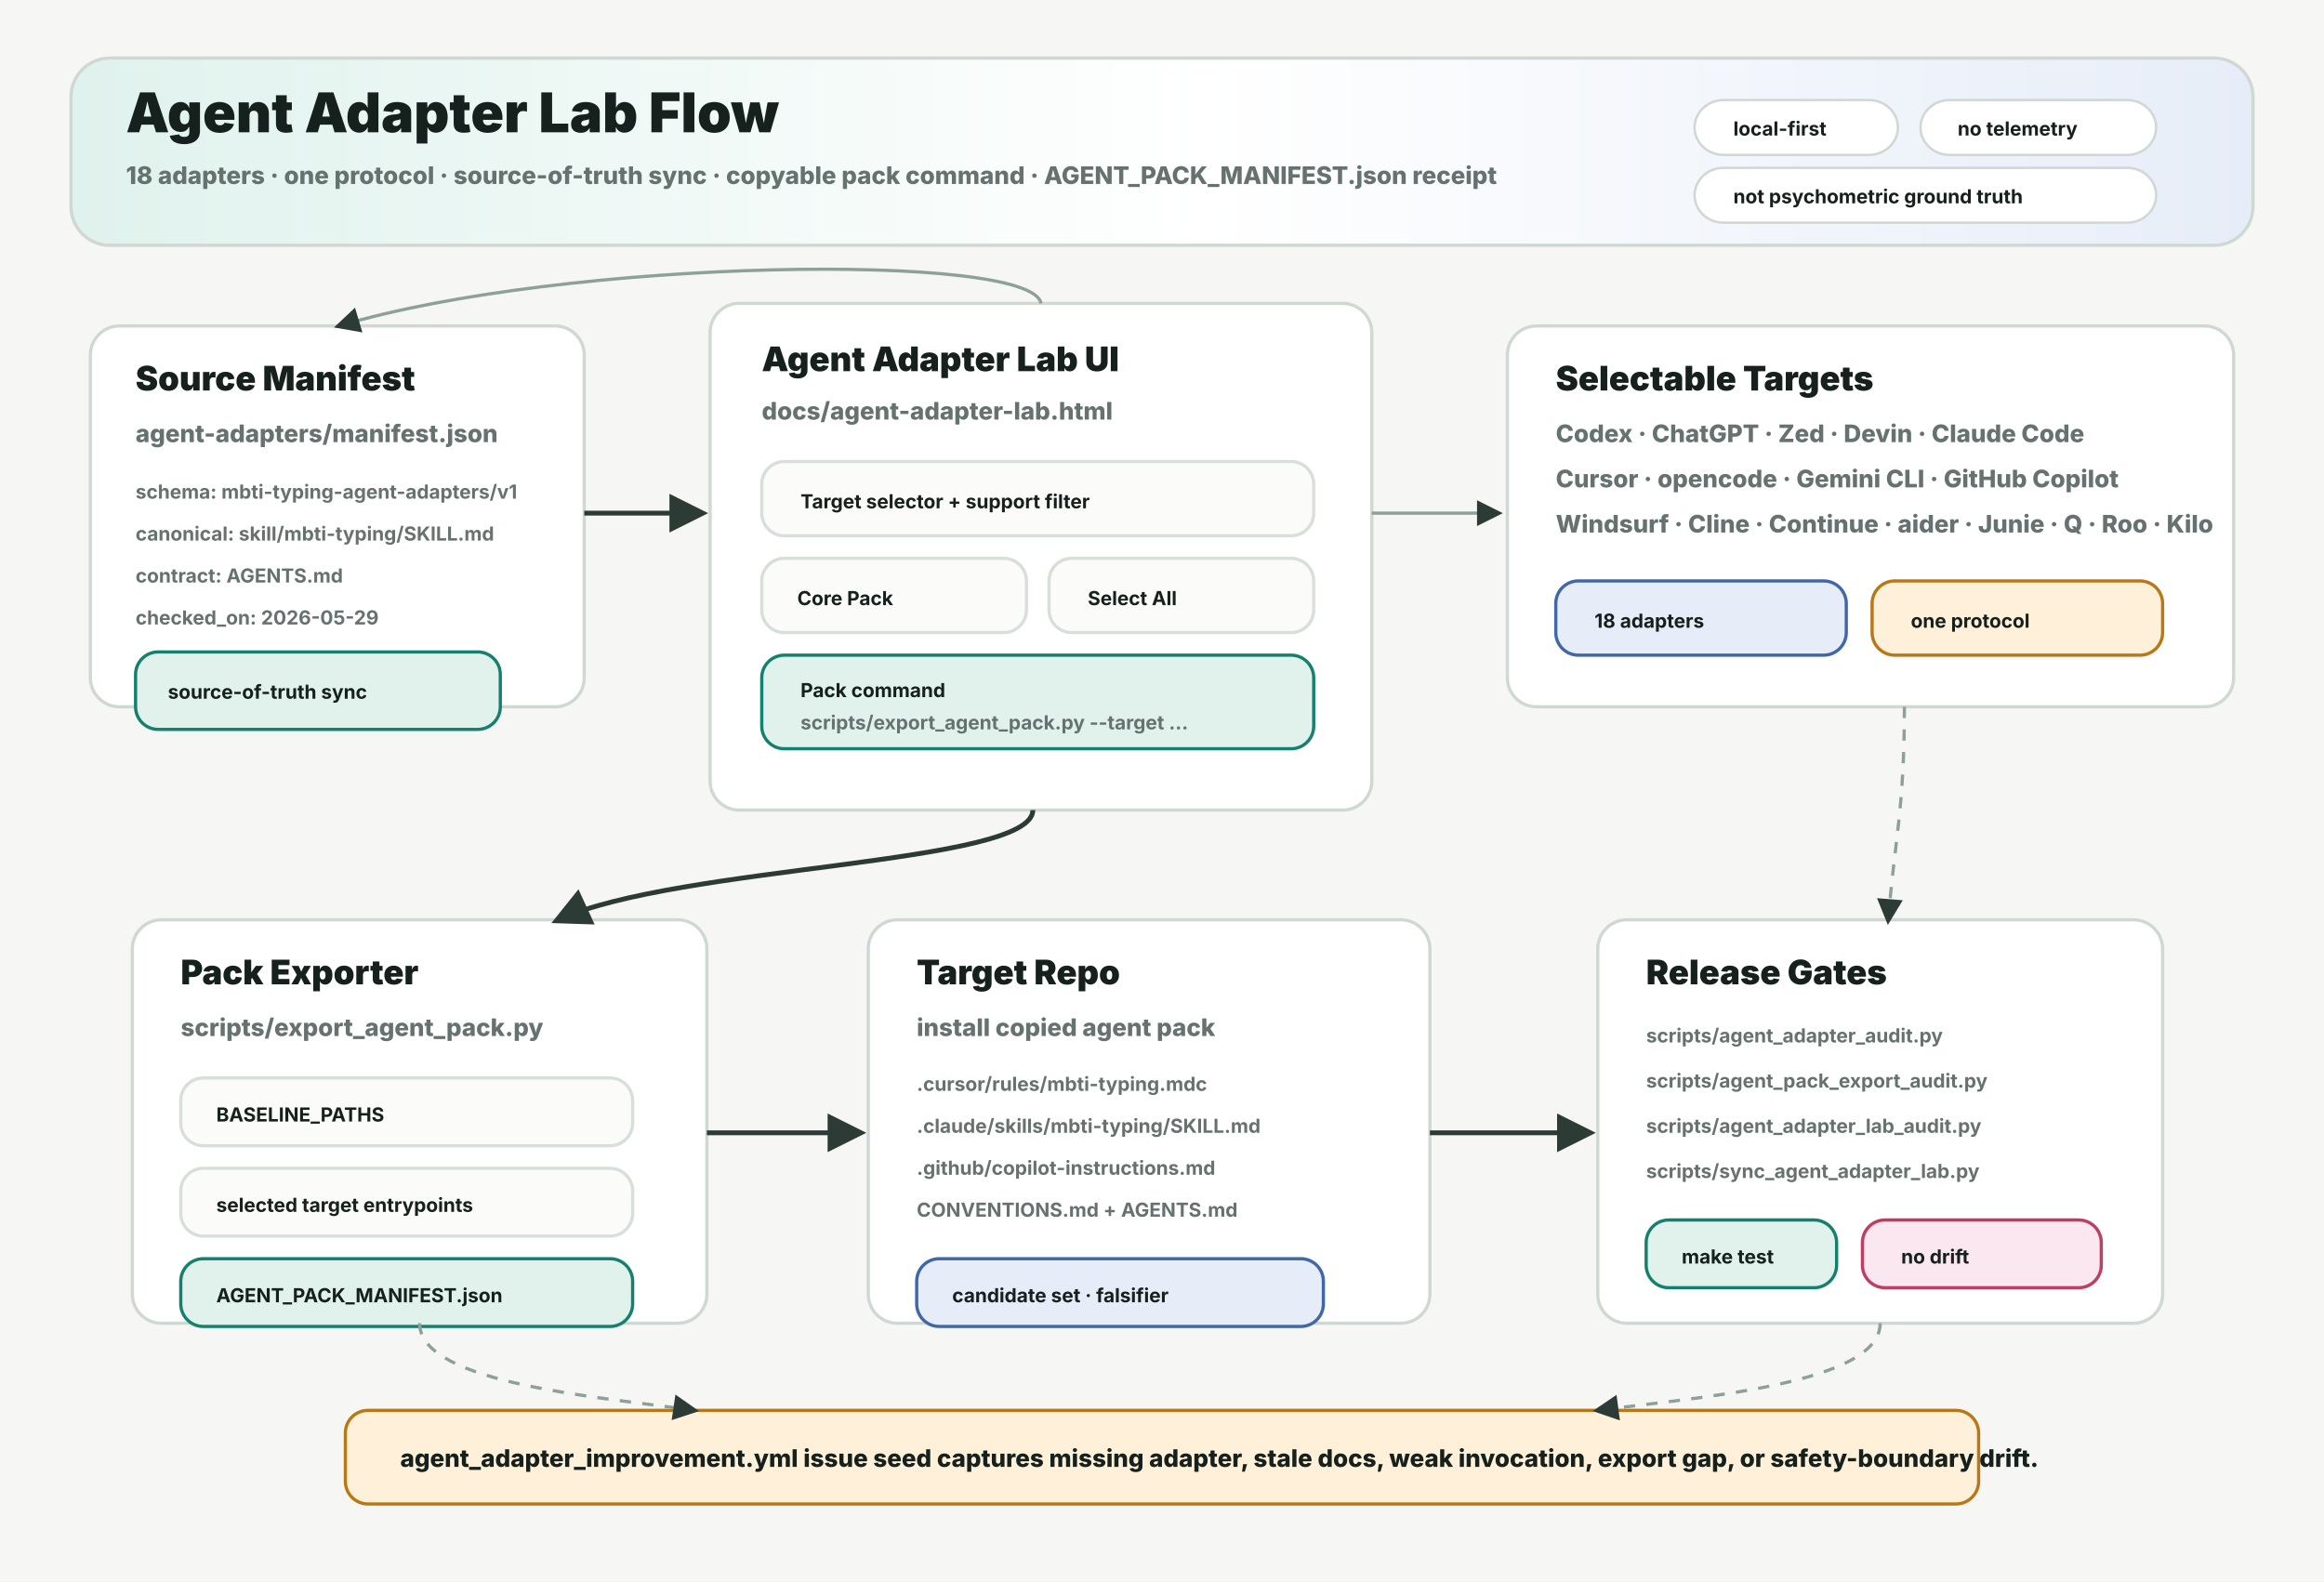
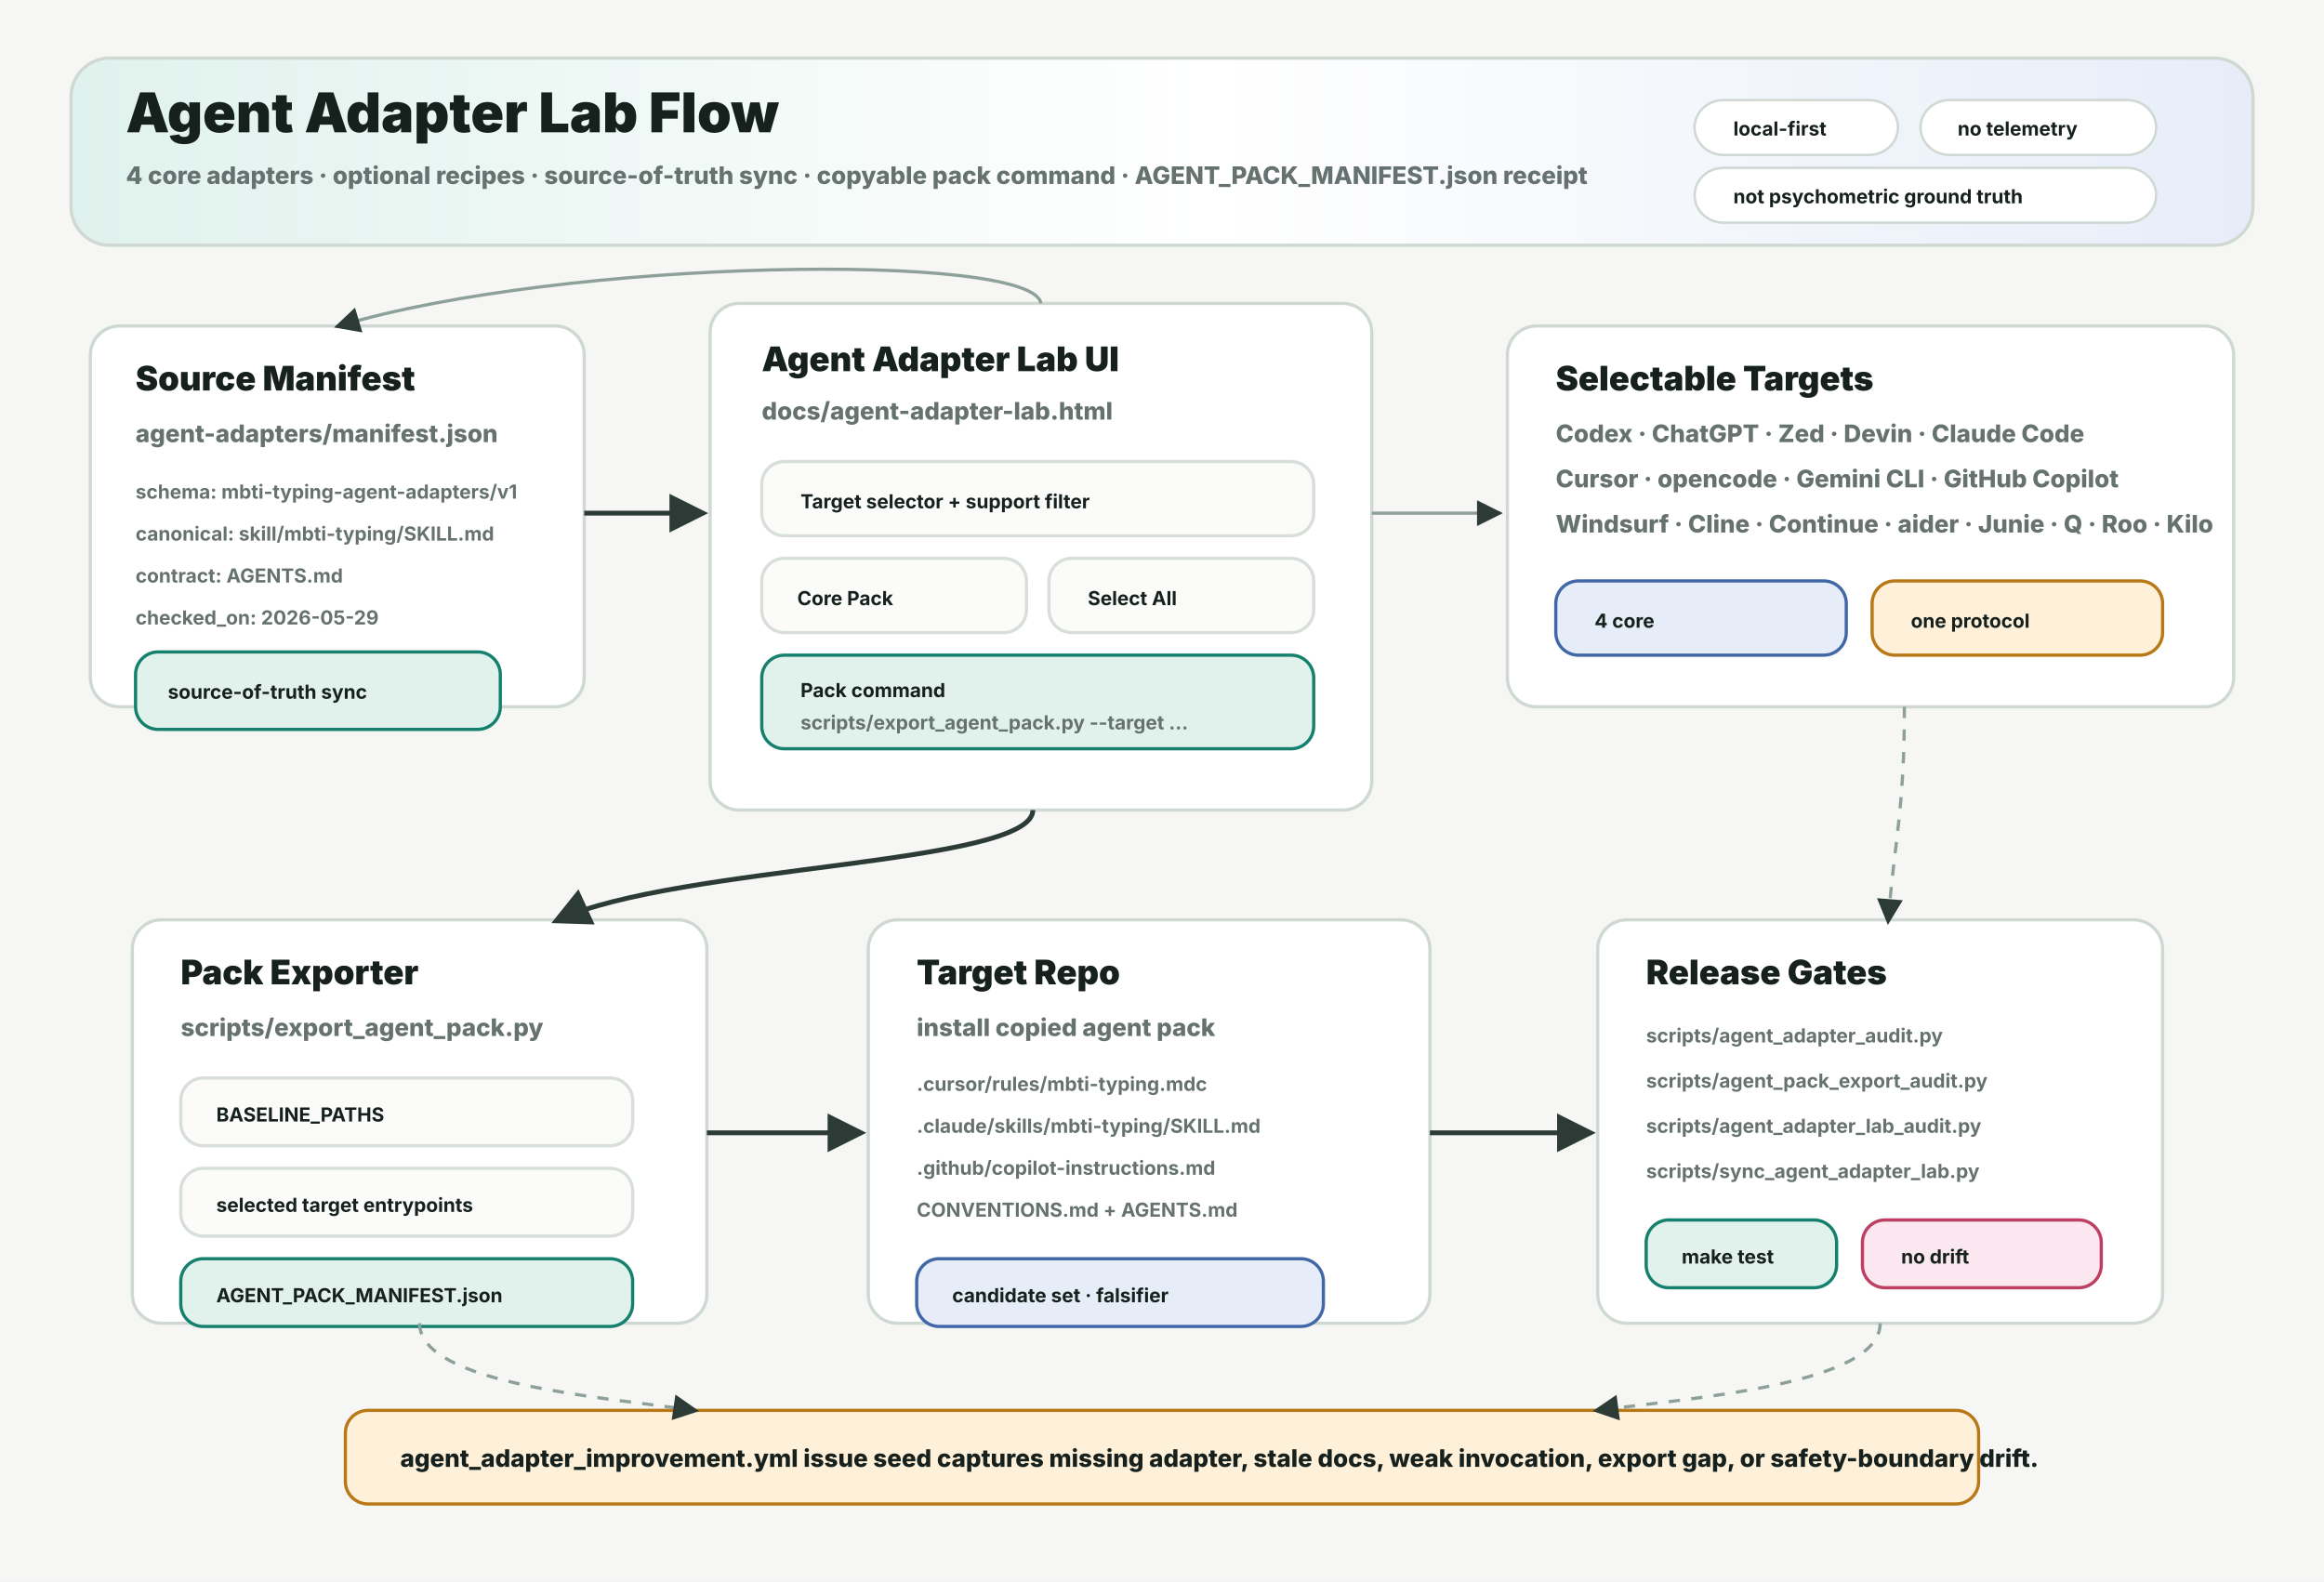
<svg xmlns="http://www.w3.org/2000/svg" viewBox="0 0 1440 980" role="img" aria-labelledby="title desc">
  <defs>
    <marker id="arrow" viewBox="0 0 10 10" refX="8" refY="5" markerWidth="8" markerHeight="8" orient="auto-start-reverse">
      <path d="M 0 0 L 10 5 L 0 10 z" fill="#2d3b37" />
    </marker>
    <linearGradient id="banner" x1="0" x2="1" y1="0" y2="0">
      <stop offset="0" stop-color="#e0f2ed" />
      <stop offset="0.52" stop-color="#ffffff" />
      <stop offset="1" stop-color="#e7edf8" />
    </linearGradient>
    <style>
      .bg { fill: #f6f7f4; }
      .panel { fill: #ffffff; stroke: #cfd8d2; stroke-width: 2; rx: 18; }
      .soft { fill: #fbfcfa; stroke: #d8dfda; stroke-width: 2; rx: 14; }
      .green { fill: #e1f2ed; stroke: #14806d; stroke-width: 2; rx: 14; }
      .blue { fill: #e7edf8; stroke: #4167a7; stroke-width: 2; rx: 14; }
      .amber { fill: #fff1d9; stroke: #b97817; stroke-width: 2; rx: 14; }
      .rose { fill: #fbe7ef; stroke: #bd3f61; stroke-width: 2; rx: 14; }
      .ink { fill: #16211e; font-family: Inter, ui-sans-serif, system-ui, -apple-system, BlinkMacSystemFont, "Segoe UI", sans-serif; }
      .muted { fill: #66726f; font-family: Inter, ui-sans-serif, system-ui, -apple-system, BlinkMacSystemFont, "Segoe UI", sans-serif; }
      .title { font-size: 34px; font-weight: 900; }
      .h { font-size: 21px; font-weight: 900; }
      .s { font-size: 15px; font-weight: 800; }
      .tiny { font-size: 12px; font-weight: 700; }
      .line { stroke: #2d3b37; stroke-width: 3; fill: none; marker-end: url(#arrow); }
      .thin { stroke: #8da09a; stroke-width: 2; fill: none; marker-end: url(#arrow); }
      .dash { stroke: #8da09a; stroke-width: 2; fill: none; stroke-dasharray: 7 7; marker-end: url(#arrow); }
      .chip { fill: #ffffff; stroke: #cfd8d2; stroke-width: 1.5; rx: 18; }
    </style>
  </defs>
  <rect class="bg" width="1440" height="980" />
  <rect x="44" y="36" width="1352" height="116" rx="24" fill="url(#banner)" stroke="#cfd8d2" stroke-width="2" />
  <text class="ink title" x="78" y="82">Agent Adapter Lab Flow</text>
-   <text class="muted s" x="78" y="114">18 adapters · one protocol · source-of-truth sync · copyable pack command · AGENT_PACK_MANIFEST.json receipt</text>
+   <text class="muted s" x="78" y="114">4 core adapters · optional recipes · source-of-truth sync · copyable pack command · AGENT_PACK_MANIFEST.json receipt</text>
  <rect class="chip" x="1050" y="62" width="126" height="34" />
  <text class="ink tiny" x="1074" y="84">local-first</text>
  <rect class="chip" x="1190" y="62" width="146" height="34" />
  <text class="ink tiny" x="1213" y="84">no telemetry</text>
  <rect class="chip" x="1050" y="104" width="286" height="34" />
  <text class="ink tiny" x="1074" y="126">not psychometric ground truth</text>
  <rect class="panel" x="56" y="202" width="306" height="236" />
  <text class="ink h" x="84" y="242">Source Manifest</text>
  <text class="muted s" x="84" y="274">agent-adapters/manifest.json</text>
  <text class="muted tiny" x="84" y="309">schema: mbti-typing-agent-adapters/v1</text>
  <text class="muted tiny" x="84" y="335">canonical: skill/mbti-typing/SKILL.md</text>
  <text class="muted tiny" x="84" y="361">contract: AGENTS.md</text>
  <text class="muted tiny" x="84" y="387">checked_on: 2026-05-29</text>
  <rect class="green" x="84" y="404" width="226" height="48" />
  <text class="ink tiny" x="104" y="433">source-of-truth sync</text>
  <rect class="panel" x="440" y="188" width="410" height="314" />
  <text class="ink h" x="472" y="230">Agent Adapter Lab UI</text>
  <text class="muted s" x="472" y="260">docs/agent-adapter-lab.html</text>
  <rect class="soft" x="472" y="286" width="342" height="46" />
  <text class="ink tiny" x="496" y="315">Target selector + support filter</text>
  <rect class="soft" x="472" y="346" width="164" height="46" />
  <text class="ink tiny" x="494" y="375">Core Pack</text>
  <rect class="soft" x="650" y="346" width="164" height="46" />
  <text class="ink tiny" x="674" y="375">Select All</text>
  <rect class="green" x="472" y="406" width="342" height="58" />
  <text class="ink tiny" x="496" y="432">Pack command</text>
  <text class="muted tiny" x="496" y="452">scripts/export_agent_pack.py --target ...</text>
  <rect class="panel" x="934" y="202" width="450" height="236" />
  <text class="ink h" x="964" y="242">Selectable Targets</text>
  <text class="muted s" x="964" y="274">Codex · ChatGPT · Zed · Devin · Claude Code</text>
  <text class="muted s" x="964" y="302">Cursor · opencode · Gemini CLI · GitHub Copilot</text>
  <text class="muted s" x="964" y="330">Windsurf · Cline · Continue · aider · Junie · Q · Roo · Kilo</text>
  <rect class="blue" x="964" y="360" width="180" height="46" />
-   <text class="ink tiny" x="988" y="389">18 adapters</text>
+   <text class="ink tiny" x="988" y="389">4 core</text>
  <rect class="amber" x="1160" y="360" width="180" height="46" />
  <text class="ink tiny" x="1184" y="389">one protocol</text>
  <rect class="panel" x="82" y="570" width="356" height="250" />
  <text class="ink h" x="112" y="610">Pack Exporter</text>
  <text class="muted s" x="112" y="642">scripts/export_agent_pack.py</text>
  <rect class="soft" x="112" y="668" width="280" height="42" />
  <text class="ink tiny" x="134" y="695">BASELINE_PATHS</text>
  <rect class="soft" x="112" y="724" width="280" height="42" />
  <text class="ink tiny" x="134" y="751">selected target entrypoints</text>
  <rect class="green" x="112" y="780" width="280" height="42" />
  <text class="ink tiny" x="134" y="807">AGENT_PACK_MANIFEST.json</text>
  <rect class="panel" x="538" y="570" width="348" height="250" />
  <text class="ink h" x="568" y="610">Target Repo</text>
  <text class="muted s" x="568" y="642">install copied agent pack</text>
  <text class="muted tiny" x="568" y="676">.cursor/rules/mbti-typing.mdc</text>
  <text class="muted tiny" x="568" y="702">.claude/skills/mbti-typing/SKILL.md</text>
  <text class="muted tiny" x="568" y="728">.github/copilot-instructions.md</text>
  <text class="muted tiny" x="568" y="754">CONVENTIONS.md + AGENTS.md</text>
  <rect class="blue" x="568" y="780" width="252" height="42" />
  <text class="ink tiny" x="590" y="807">candidate set · falsifier</text>
  <rect class="panel" x="990" y="570" width="350" height="250" />
  <text class="ink h" x="1020" y="610">Release Gates</text>
  <text class="muted tiny" x="1020" y="646">scripts/agent_adapter_audit.py</text>
  <text class="muted tiny" x="1020" y="674">scripts/agent_pack_export_audit.py</text>
  <text class="muted tiny" x="1020" y="702">scripts/agent_adapter_lab_audit.py</text>
  <text class="muted tiny" x="1020" y="730">scripts/sync_agent_adapter_lab.py</text>
  <rect class="green" x="1020" y="756" width="118" height="42" />
  <text class="ink tiny" x="1042" y="783">make test</text>
  <rect class="rose" x="1154" y="756" width="148" height="42" />
  <text class="ink tiny" x="1178" y="783">no drift</text>
  <rect class="amber" x="214" y="874" width="1012" height="58" />
  <text class="ink s" x="248" y="909">agent_adapter_improvement.yml issue seed captures missing adapter, stale docs, weak invocation, export gap, or safety-boundary drift.</text>
  <path class="line" d="M 362 318 C 392 318, 404 318, 434 318" />
  <path class="thin" d="M 850 318 C 884 318, 896 318, 928 318" />
  <path class="line" d="M 640 502 C 640 536, 420 536, 346 570" />
  <path class="line" d="M 438 702 C 474 702, 492 702, 532 702" />
  <path class="line" d="M 886 702 C 924 702, 946 702, 984 702" />
  <path class="dash" d="M 1165 820 C 1165 858, 1050 866, 990 874" />
  <path class="dash" d="M 260 820 C 260 858, 376 866, 430 874" />
  <path class="thin" d="M 645 188 C 640 156, 350 160, 210 202" />
  <path class="dash" d="M 1180 438 C 1180 502, 1174 520, 1170 570" />
</svg>
